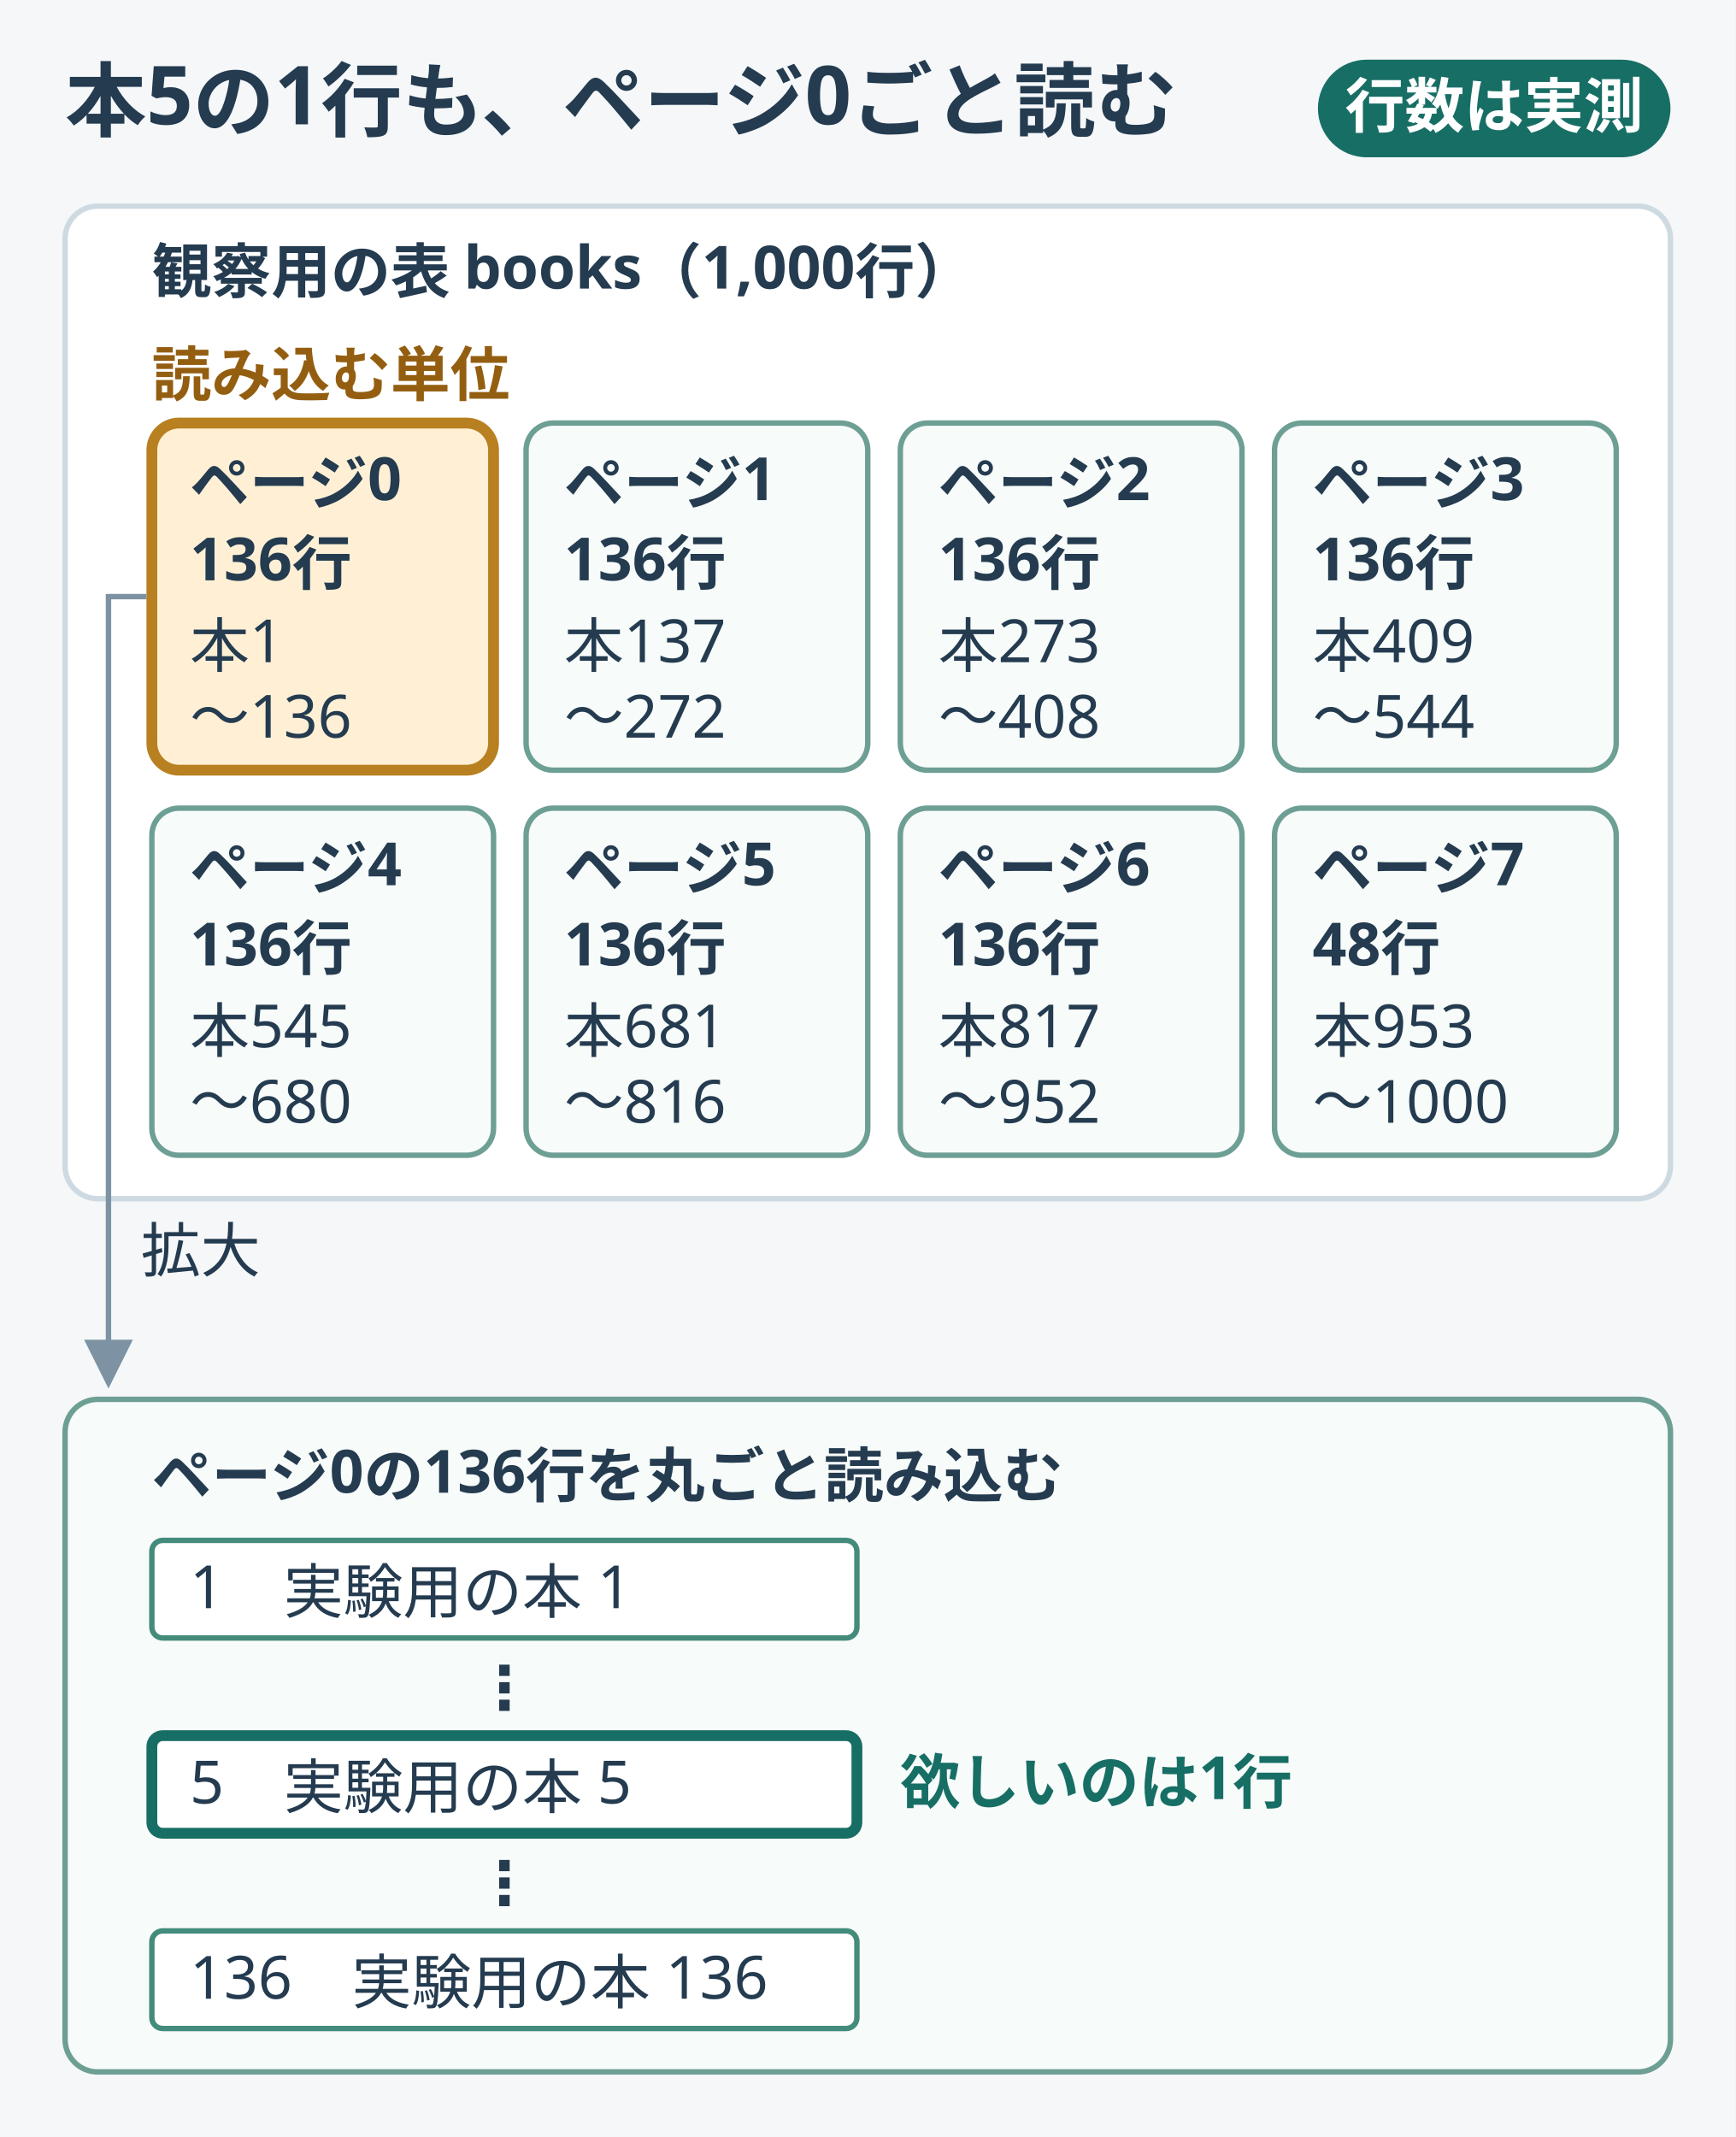
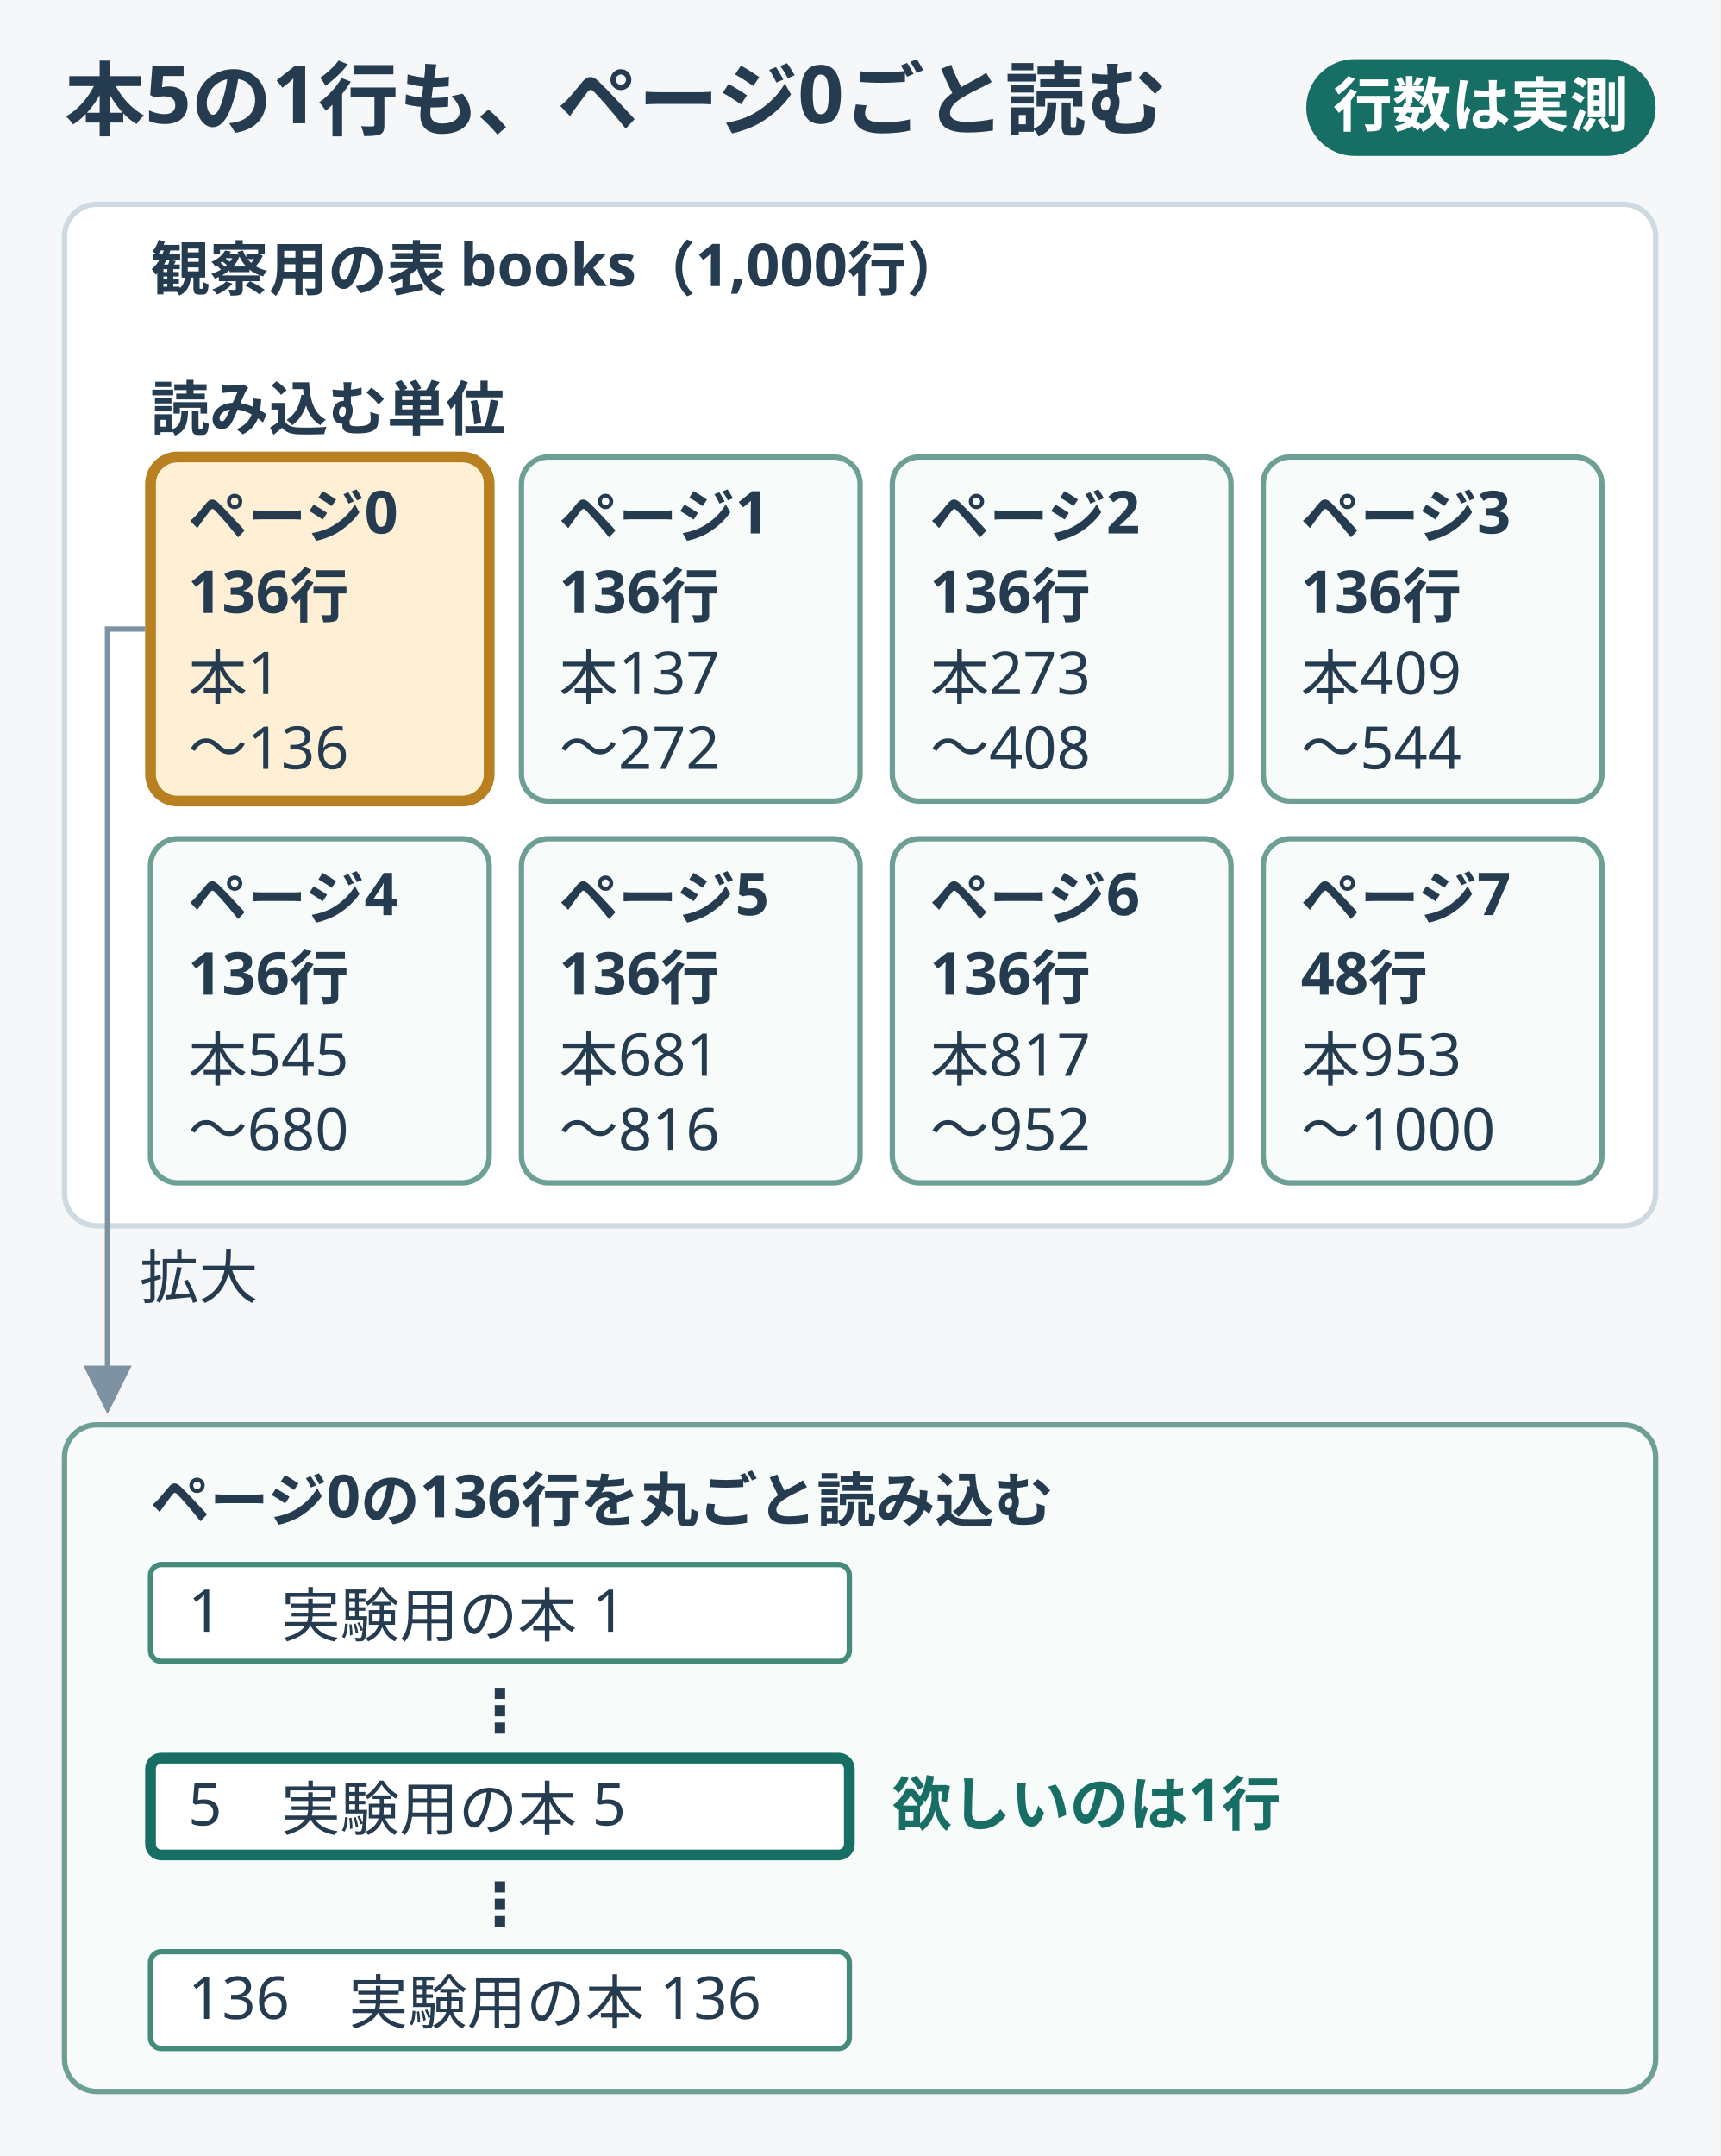
- <svg xmlns="http://www.w3.org/2000/svg" width="640" height="788" viewBox="0 0 640 788" role="img" aria-labelledby="title">
+ <svg xmlns="http://www.w3.org/2000/svg" width="640" height="802" viewBox="0 0 640 802" role="img" aria-labelledby="title">
  <defs>
    <marker id="flow" markerWidth="10" markerHeight="10" refX="9" refY="5" orient="auto">
      <path d="M0 0L10 5L0 10z" fill="#277b74" />
    </marker>
    <marker id="req" markerWidth="10" markerHeight="10" refX="9" refY="5" orient="auto">
      <path d="M0 0L10 5L0 10" fill="none" stroke="#945e11" stroke-width="2" />
    </marker>
    <marker id="ref" markerWidth="9" markerHeight="9" refX="8" refY="4.5" orient="auto">
      <path d="M0 0L9 4.5L0 9z" fill="#7d93a3" />
    </marker>
  </defs>
  <style>
text{font-family:"Hiragino Sans","Noto Sans JP",sans-serif;font-size:24px;fill:#243b50}
.h{font-size:30px;font-weight:700}.b{font-weight:700}.s{font-size:22px}.m{font-size:22px;fill:#566c7b}
.mono{font-family:ui-monospace,Menlo,monospace;font-size:22px}.tag{font-size:22px;font-weight:700;fill:#fff}
.teal{fill:#176e65}.brown{fill:#945e11}.real{fill:#176e65}.model{fill:#566c7b}
.panel{fill:#fff;stroke:#cedae1;stroke-width:2}.node{fill:#ecf2f8;stroke:#56738a;stroke-width:2}
.row{fill:#fff;stroke:#448b7c;stroke-width:2}.match{fill:#fff;stroke:#176e65;stroke-width:4}
.page{fill:#f7fbf9;stroke:#6d9f94;stroke-width:2}.ipage{fill:#f4f6f8;stroke:#6b7f8e;stroke-width:2}
.band{fill:#d5dde3;stroke:#92a7b5;stroke-width:2}.skip{fill:none;stroke:#b5c2cc;stroke-width:2;stroke-dasharray:6 5}
.hot{fill:#fff0d5;stroke:#b88020;stroke-width:4}.ghost{fill:#f5f7f9;stroke:#b5c2cc;stroke-width:2;stroke-dasharray:6 5}
.flow{fill:none;stroke:#277b74;stroke-width:3;marker-end:url(#flow)}.req{fill:none;stroke:#945e11;stroke-width:3;stroke-dasharray:8 6;marker-end:url(#req)}
.ref{fill:none;stroke:#7d93a3;stroke-width:2;marker-end:url(#ref)}.step{fill:#fff;stroke:#243b50;stroke-width:2.5}
.spine{fill:#e9f3f4;stroke:#243b50;stroke-width:1.5}
  </style>
-   <rect width="640" height="788" fill="#f5f7f9" />
+   <rect width="640" height="802" fill="#f5f7f9" />
  <text x="24" y="48" class="h">本5の1行も、ページ0ごと読む</text>
  <rect x="486" y="22" width="130" height="36" rx="18" class="real" />
  <text x="551" y="47" text-anchor="middle" class="tag">行数は実測</text>
  <g id="table">
-     <rect x="24" y="76" width="592" height="366" rx="12" class="panel" />
+     <rect x="24" y="76" width="592" height="380" rx="12" class="panel" />
    <text x="56" y="108" class="s b">観察用の表 books（1,000行）</text>
-     <text x="56" y="146" class="s b brown">読み込む単位</text>
-     <rect x="56" y="156" width="126" height="128" rx="10" class="hot" />
-     <text x="70" y="186" class="s b">ページ0</text>
-     <text x="70" y="214" class="s b">136行</text>
-     <text x="70" y="246" class="s">本1</text>
-     <text x="70" y="272" class="s">〜136</text>
-     <rect x="194" y="156" width="126" height="128" rx="10" class="page" />
-     <text x="208" y="186" class="s b">ページ1</text>
-     <text x="208" y="214" class="s b">136行</text>
-     <text x="208" y="246" class="s">本137</text>
-     <text x="208" y="272" class="s">〜272</text>
-     <rect x="332" y="156" width="126" height="128" rx="10" class="page" />
-     <text x="346" y="186" class="s b">ページ2</text>
-     <text x="346" y="214" class="s b">136行</text>
-     <text x="346" y="246" class="s">本273</text>
-     <text x="346" y="272" class="s">〜408</text>
-     <rect x="470" y="156" width="126" height="128" rx="10" class="page" />
-     <text x="484" y="186" class="s b">ページ3</text>
-     <text x="484" y="214" class="s b">136行</text>
-     <text x="484" y="246" class="s">本409</text>
-     <text x="484" y="272" class="s">〜544</text>
-     <rect x="56" y="298" width="126" height="128" rx="10" class="page" />
-     <text x="70" y="328" class="s b">ページ4</text>
-     <text x="70" y="356" class="s b">136行</text>
-     <text x="70" y="388" class="s">本545</text>
-     <text x="70" y="414" class="s">〜680</text>
-     <rect x="194" y="298" width="126" height="128" rx="10" class="page" />
-     <text x="208" y="328" class="s b">ページ5</text>
-     <text x="208" y="356" class="s b">136行</text>
-     <text x="208" y="388" class="s">本681</text>
-     <text x="208" y="414" class="s">〜816</text>
-     <rect x="332" y="298" width="126" height="128" rx="10" class="page" />
-     <text x="346" y="328" class="s b">ページ6</text>
-     <text x="346" y="356" class="s b">136行</text>
-     <text x="346" y="388" class="s">本817</text>
-     <text x="346" y="414" class="s">〜952</text>
-     <rect x="470" y="298" width="126" height="128" rx="10" class="page" />
-     <text x="484" y="328" class="s b">ページ7</text>
-     <text x="484" y="356" class="s b">48行</text>
-     <text x="484" y="388" class="s">本953</text>
-     <text x="484" y="414" class="s">〜1000</text>
+     <text x="56" y="160" class="s b">読み込む単位</text>
+     <rect x="56" y="170" width="126" height="128" rx="10" class="hot" />
+     <text x="70" y="200" class="s b">ページ0</text>
+     <text x="70" y="228" class="s b">136行</text>
+     <text x="70" y="260" class="s">本1</text>
+     <text x="70" y="286" class="s">〜136</text>
+     <rect x="194" y="170" width="126" height="128" rx="10" class="page" />
+     <text x="208" y="200" class="s b">ページ1</text>
+     <text x="208" y="228" class="s b">136行</text>
+     <text x="208" y="260" class="s">本137</text>
+     <text x="208" y="286" class="s">〜272</text>
+     <rect x="332" y="170" width="126" height="128" rx="10" class="page" />
+     <text x="346" y="200" class="s b">ページ2</text>
+     <text x="346" y="228" class="s b">136行</text>
+     <text x="346" y="260" class="s">本273</text>
+     <text x="346" y="286" class="s">〜408</text>
+     <rect x="470" y="170" width="126" height="128" rx="10" class="page" />
+     <text x="484" y="200" class="s b">ページ3</text>
+     <text x="484" y="228" class="s b">136行</text>
+     <text x="484" y="260" class="s">本409</text>
+     <text x="484" y="286" class="s">〜544</text>
+     <rect x="56" y="312" width="126" height="128" rx="10" class="page" />
+     <text x="70" y="342" class="s b">ページ4</text>
+     <text x="70" y="370" class="s b">136行</text>
+     <text x="70" y="402" class="s">本545</text>
+     <text x="70" y="428" class="s">〜680</text>
+     <rect x="194" y="312" width="126" height="128" rx="10" class="page" />
+     <text x="208" y="342" class="s b">ページ5</text>
+     <text x="208" y="370" class="s b">136行</text>
+     <text x="208" y="402" class="s">本681</text>
+     <text x="208" y="428" class="s">〜816</text>
+     <rect x="332" y="312" width="126" height="128" rx="10" class="page" />
+     <text x="346" y="342" class="s b">ページ6</text>
+     <text x="346" y="370" class="s b">136行</text>
+     <text x="346" y="402" class="s">本817</text>
+     <text x="346" y="428" class="s">〜952</text>
+     <rect x="470" y="312" width="126" height="128" rx="10" class="page" />
+     <text x="484" y="342" class="s b">ページ7</text>
+     <text x="484" y="370" class="s b">48行</text>
+     <text x="484" y="402" class="s">本953</text>
+     <text x="484" y="428" class="s">〜1000</text>
  </g>
  <g id="zoom">
-     <rect x="24" y="516" width="592" height="248" rx="12" class="page" />
-     <text x="56" y="552" class="s b">ページ0の136行を丸ごと読み込む</text>
-     <rect x="56" y="568" width="260" height="36" rx="4" class="row" />
-     <text x="70" y="593" class="s">1　実験用の本 1</text>
-     <text x="186" y="630" text-anchor="middle" class="s b">⋮</text>
-     <rect x="56" y="640" width="260" height="36" rx="4" class="match" />
-     <text x="70" y="665" class="s">5　実験用の本 5</text>
-     <text x="332" y="665" class="s b teal">欲しいのは1行</text>
-     <text x="186" y="702" text-anchor="middle" class="s b">⋮</text>
-     <rect x="56" y="712" width="260" height="36" rx="4" class="row" />
-     <text x="70" y="737" class="s">136　実験用の本 136</text>
+     <rect x="24" y="530" width="592" height="248" rx="12" class="page" />
+     <text x="56" y="566" class="s b">ページ0の136行を丸ごと読み込む</text>
+     <rect x="56" y="582" width="260" height="36" rx="4" class="row" />
+     <text x="70" y="607" class="s">1　実験用の本 1</text>
+     <text x="186" y="644" text-anchor="middle" class="s b">⋮</text>
+     <rect x="56" y="654" width="260" height="36" rx="4" class="match" />
+     <text x="70" y="679" class="s">5　実験用の本 5</text>
+     <text x="332" y="679" class="s b teal">欲しいのは1行</text>
+     <text x="186" y="716" text-anchor="middle" class="s b">⋮</text>
+     <rect x="56" y="726" width="260" height="36" rx="4" class="row" />
+     <text x="70" y="751" class="s">136　実験用の本 136</text>
  </g>
  <g id="zoom-link">
-     <path d="M54 220 H40 V510" class="ref" />
-     <text x="52" y="469" class="s">拡大</text>
+     <path d="M54 234 H40 V524" class="ref" />
+     <text x="52" y="483" class="s">拡大</text>
  </g>
</svg>
